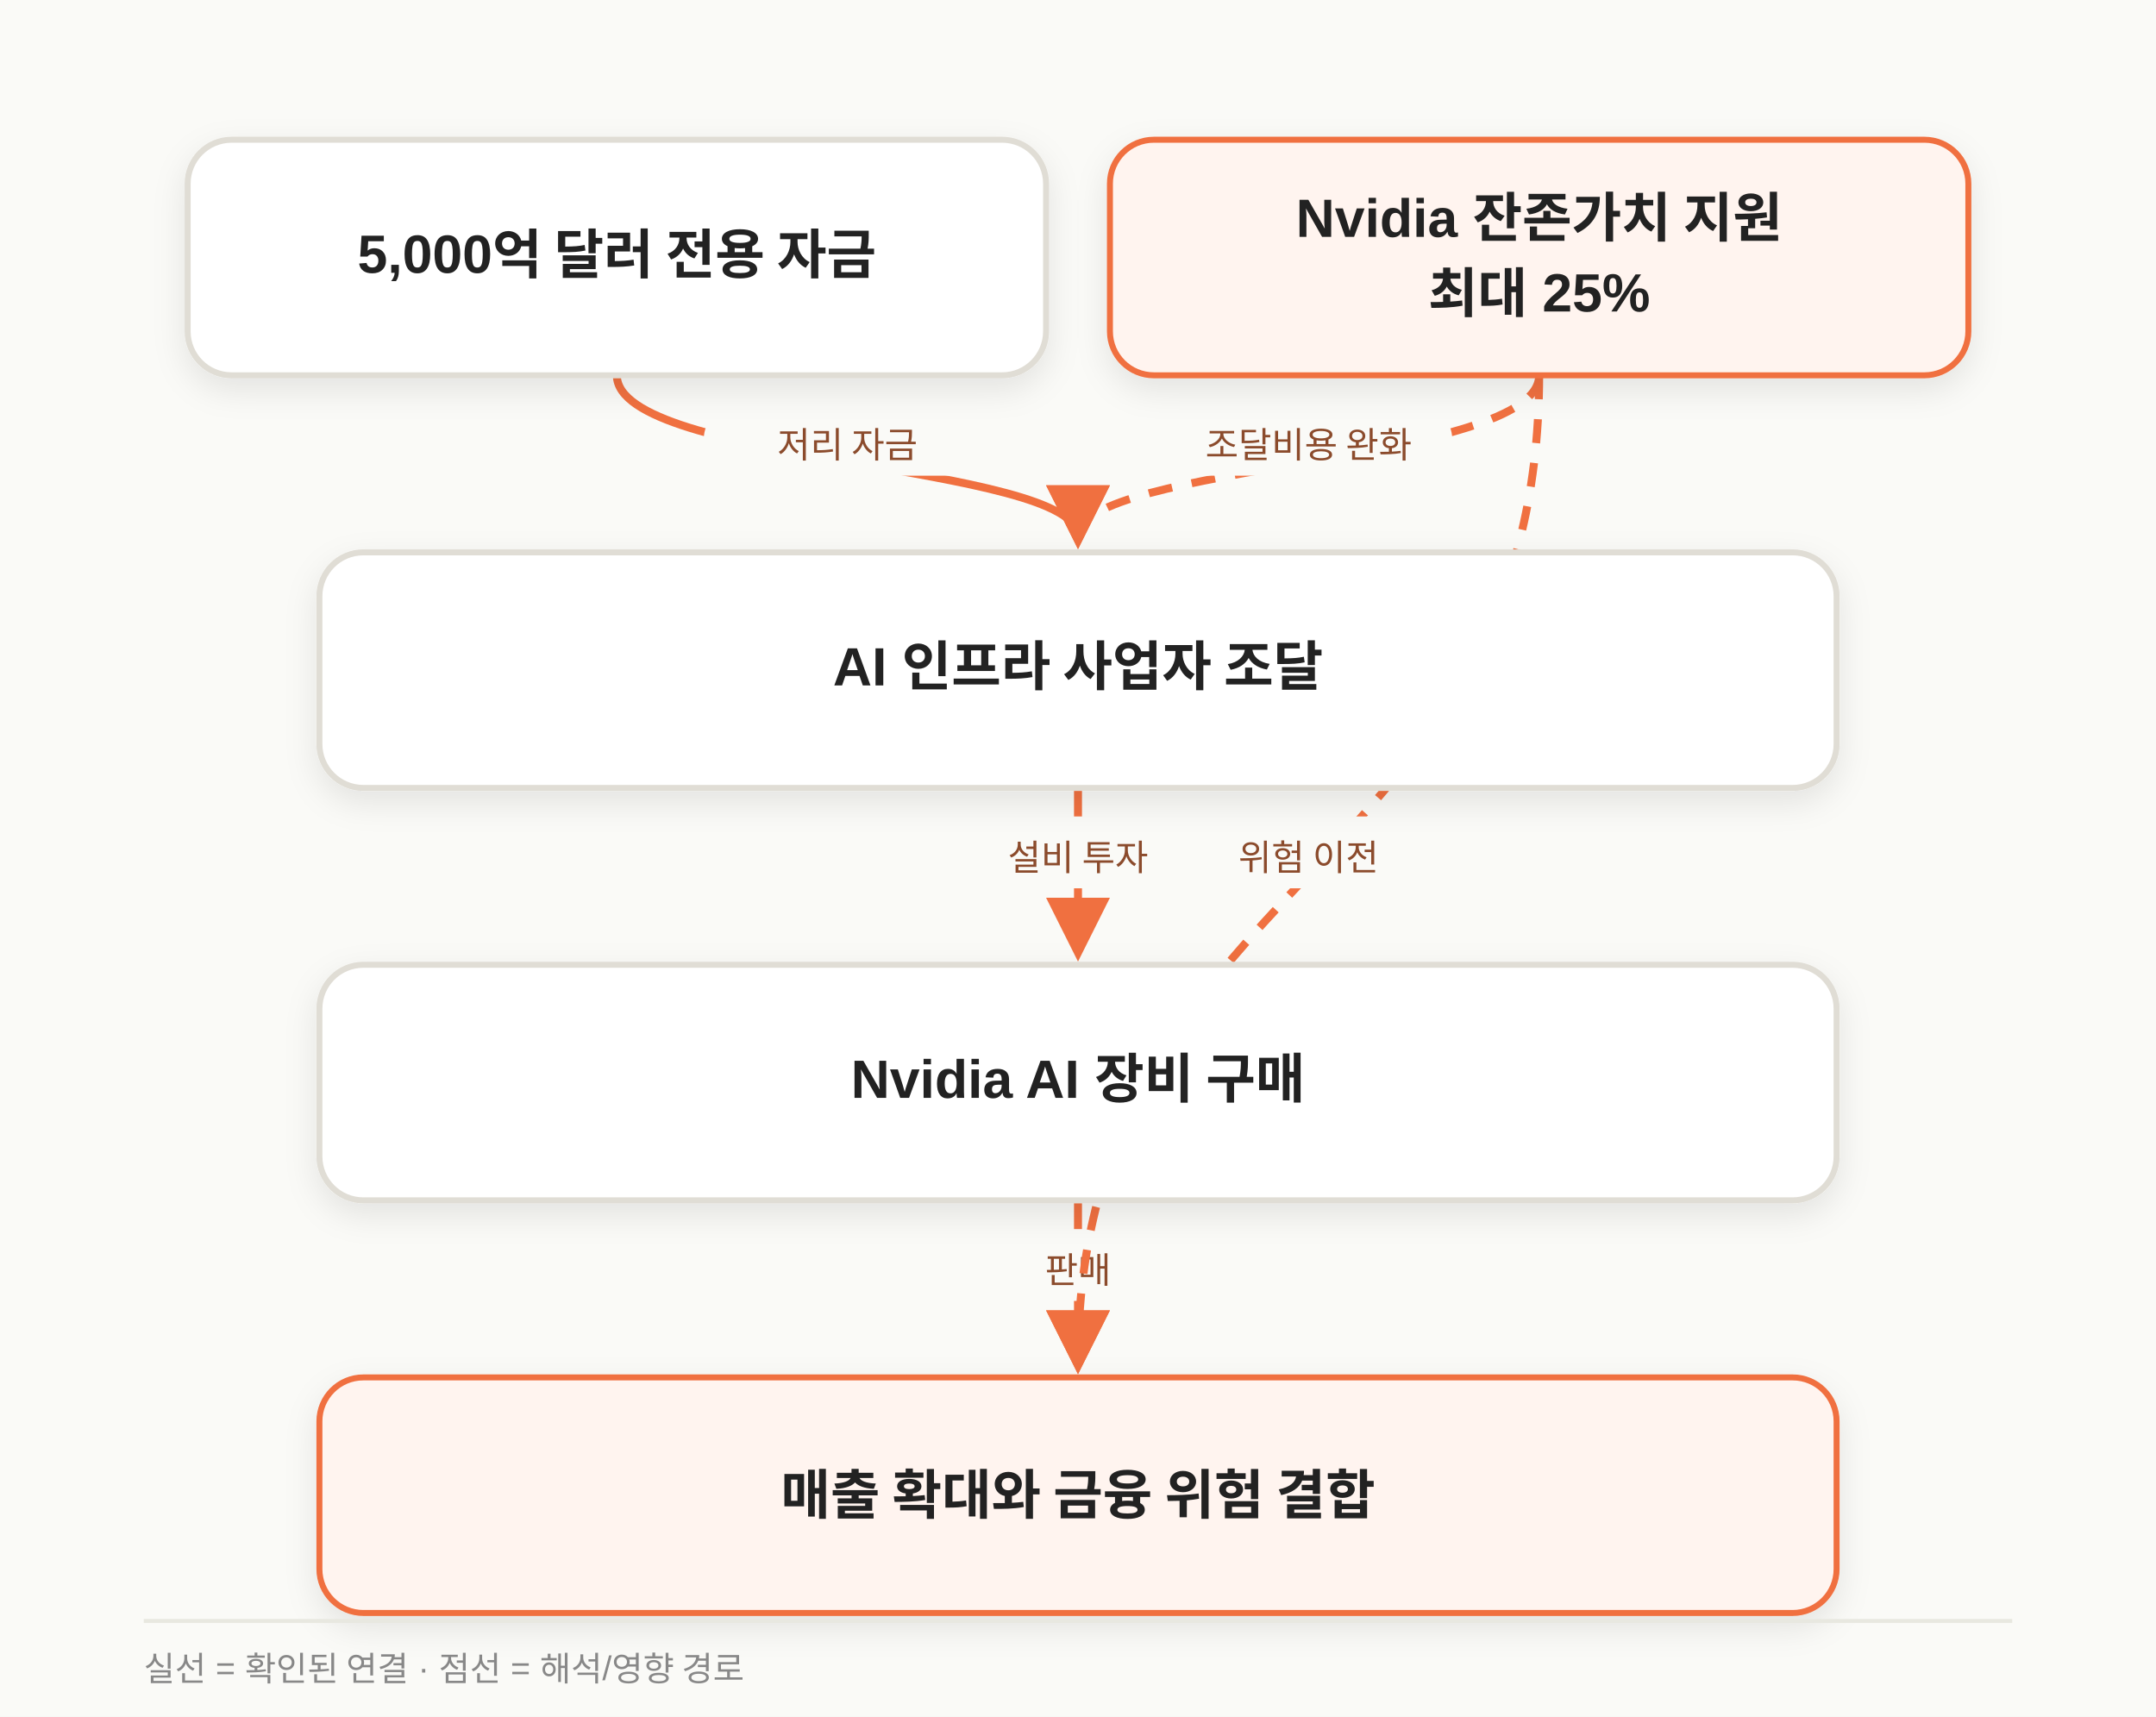
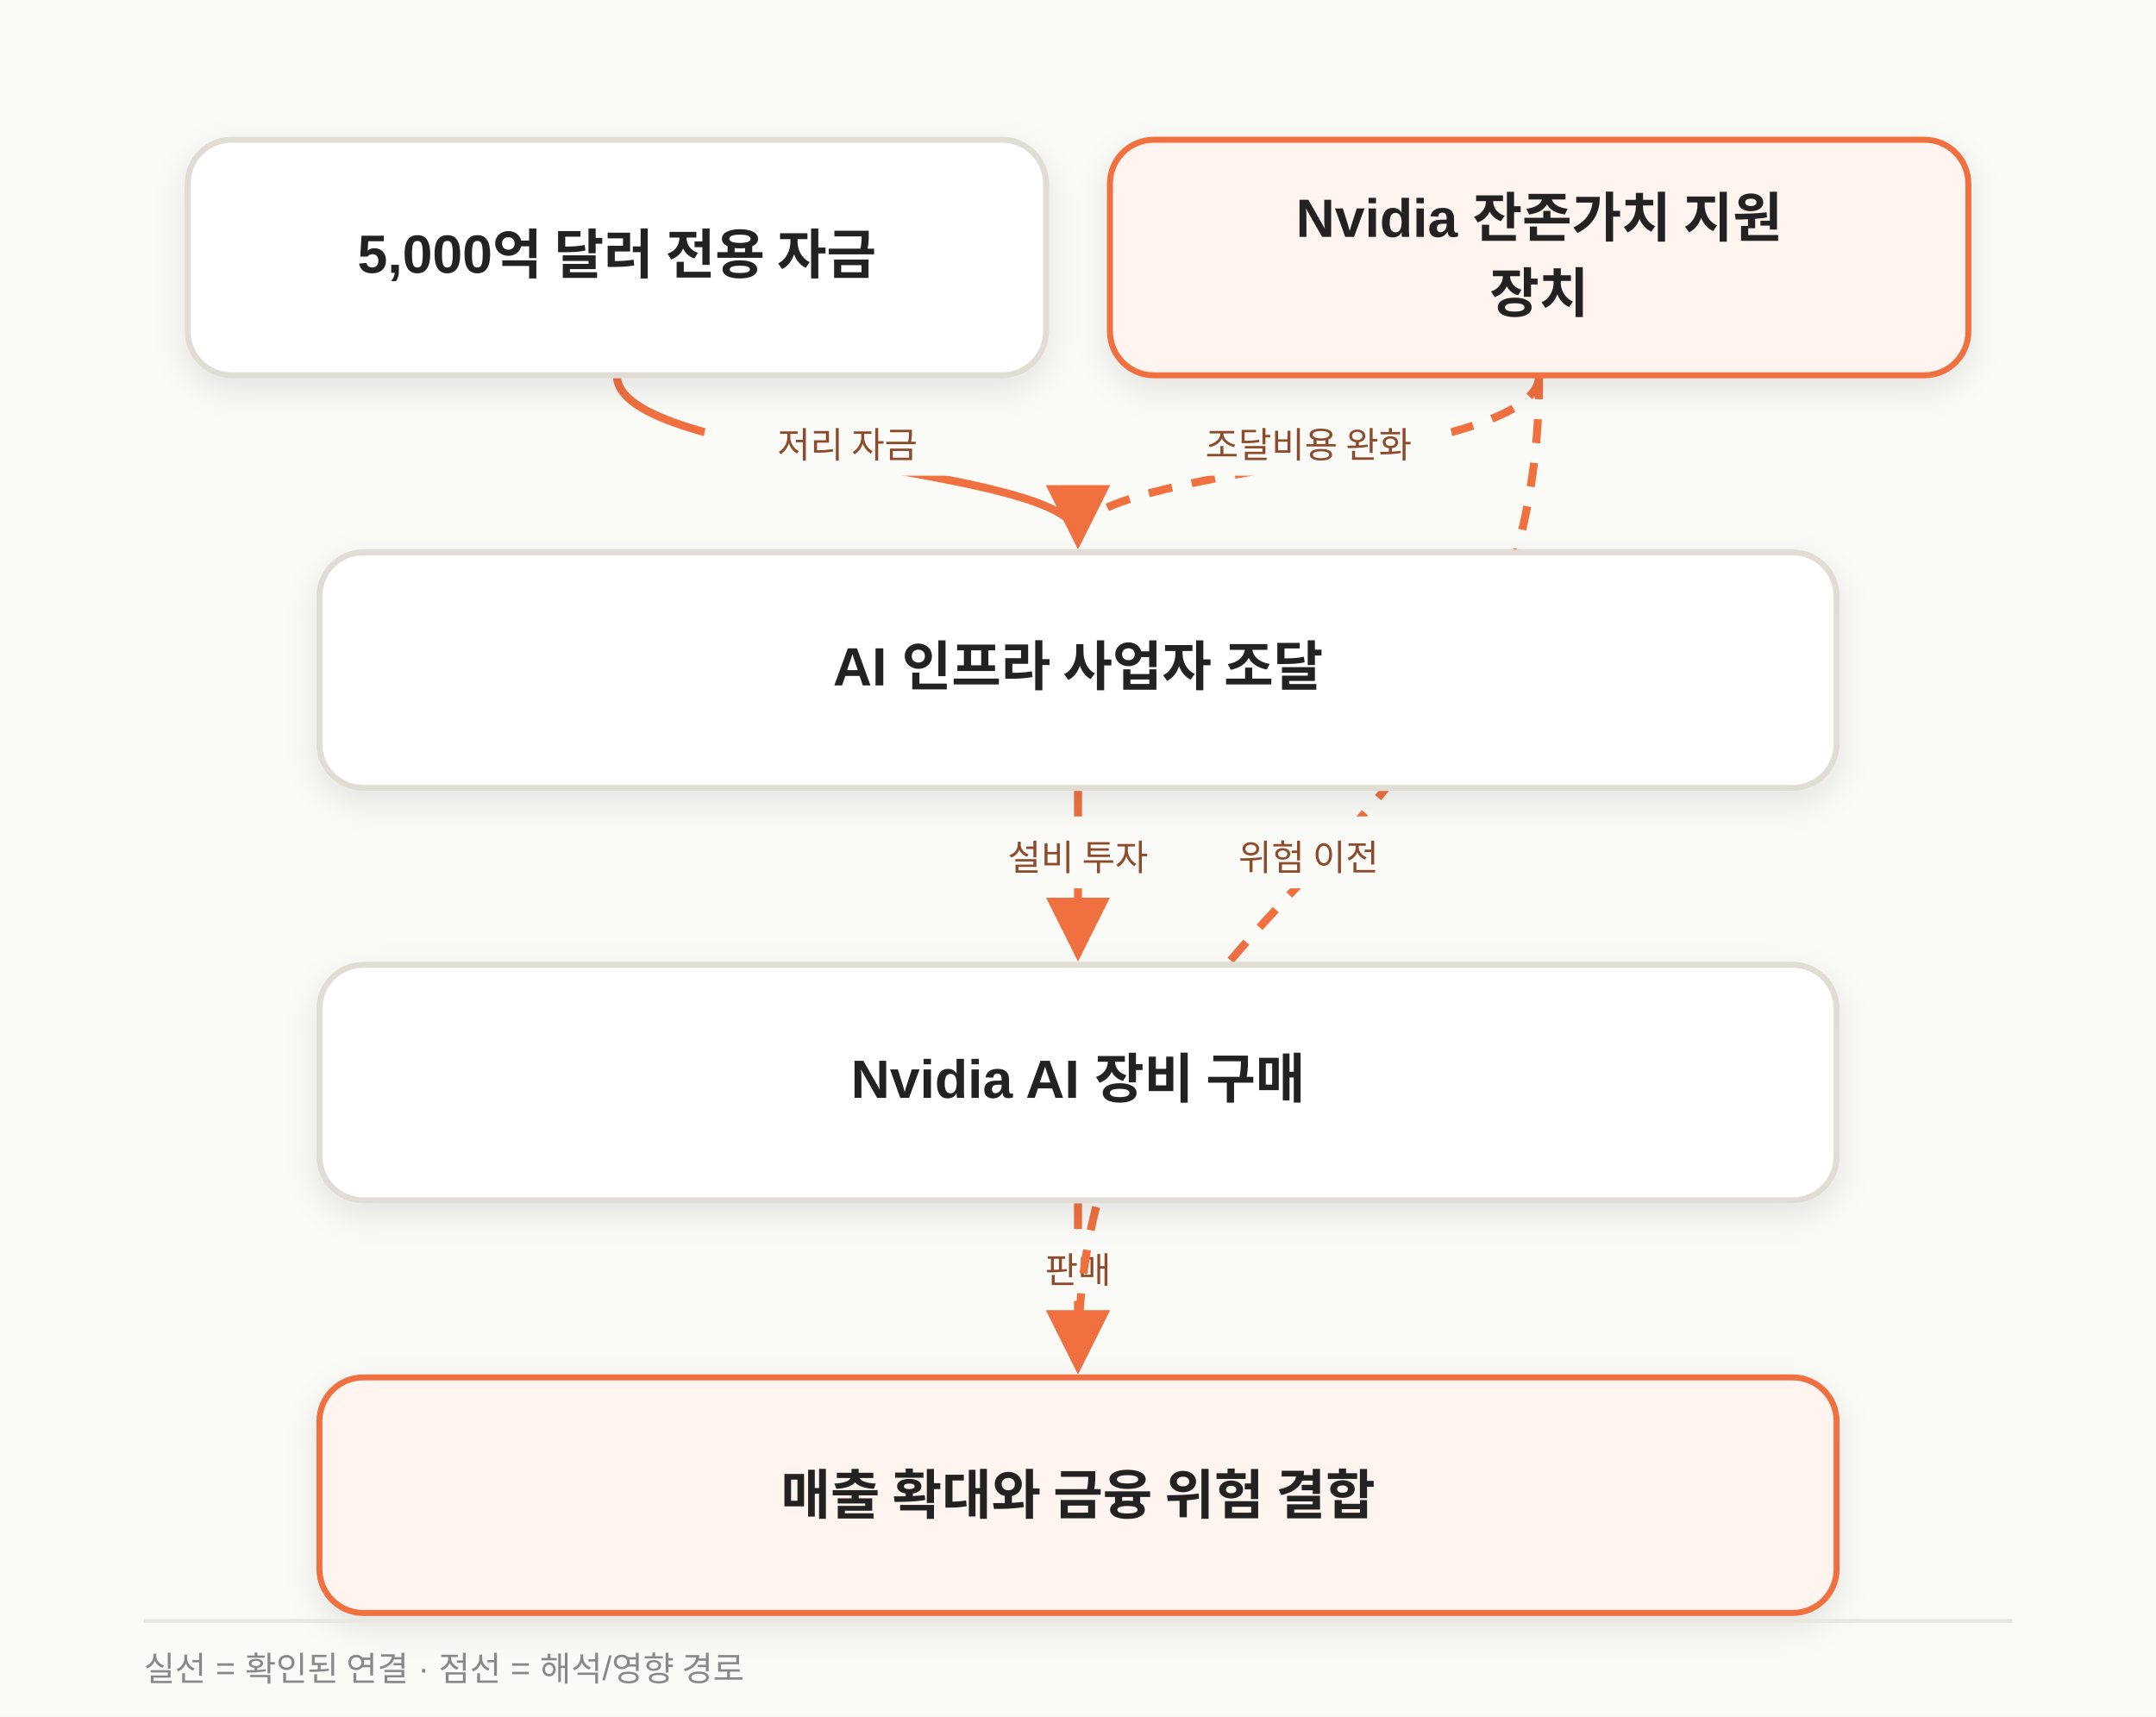
<svg xmlns="http://www.w3.org/2000/svg" width="1080" height="860" viewBox="0 0 1080 860" class="morning-diagram" data-motion-orientation="TB" data-motion-steps="7">
  <defs>
    <filter id="shadow" x="-20%" y="-20%" width="140%" height="160%">
      <feDropShadow dx="0" dy="6" stdDeviation="8" flood-color="#111111" flood-opacity=".09" />
    </filter>
    <marker id="arrow" viewBox="0 0 10 10" refX="8" refY="5" markerWidth="8" markerHeight="8" orient="auto-start-reverse">
      <path d="M 0 0 L 10 5 L 0 10 z" fill="#F07040" />
    </marker>
  </defs>
  <rect width="1080" height="860" fill="#FAFAF7" />
  <g class="motion-step motion-edge" data-motion-step="1" style="--motion-delay:415ms">
    <path d="M 309.0 188.0 C 309.0 232.3, 540.0 232.3, 540.0 268.7" fill="none" stroke="#F07040" stroke-width="4" marker-end="url(#arrow)" />
    <rect x="352.5" y="202.3" width="144" height="36" rx="18" fill="#FAFAF7" />
    <text x="424.5" y="229.3" text-anchor="middle" font-family="Apple SD Gothic Neo,Malgun Gothic,Arial,sans-serif" font-size="18" fill="#8B4B2C">저리 자금</text>
  </g>
  <g class="motion-step motion-edge" data-motion-step="3" style="--motion-delay:1245ms">
    <path d="M 540.0 394.7 C 540.0 439.0, 540.0 439.0, 540.0 475.3" fill="none" stroke="#F07040" stroke-width="4" marker-end="url(#arrow)" />
    <rect x="468.0" y="409.0" width="144" height="36" rx="18" fill="#FAFAF7" />
    <text x="540.0" y="436.0" text-anchor="middle" font-family="Apple SD Gothic Neo,Malgun Gothic,Arial,sans-serif" font-size="18" fill="#8B4B2C">설비 투자</text>
  </g>
  <g class="motion-step motion-edge" data-motion-step="1" style="--motion-delay:415ms">
    <path d="M 771.0 188.0 C 771.0 232.3, 540.0 232.3, 540.0 268.7" fill="none" stroke="#F07040" stroke-width="4" stroke-dasharray="12 10" marker-end="url(#arrow)" />
    <rect x="583.5" y="202.3" width="144" height="36" rx="18" fill="#FAFAF7" />
    <text x="655.5" y="229.3" text-anchor="middle" font-family="Apple SD Gothic Neo,Malgun Gothic,Arial,sans-serif" font-size="18" fill="#8B4B2C">조달비용 완화</text>
  </g>
  <g class="motion-step motion-edge" data-motion-step="5" style="--motion-delay:2075ms">
    <path d="M 540.0 601.3 C 540.0 645.7, 540.0 645.7, 540.0 682.0" fill="none" stroke="#F07040" stroke-width="4" marker-end="url(#arrow)" />
    <rect x="468.0" y="615.7" width="144" height="36" rx="18" fill="#FAFAF7" />
    <text x="540.0" y="642.7" text-anchor="middle" font-family="Apple SD Gothic Neo,Malgun Gothic,Arial,sans-serif" font-size="18" fill="#8B4B2C">판매</text>
  </g>
  <g class="motion-step motion-edge" data-motion-step="5" style="--motion-delay:2075ms">
    <path d="M 771.0 188.0 C 771.0 439.0, 540.0 439.0, 540.0 682.0" fill="none" stroke="#F07040" stroke-width="4" stroke-dasharray="12 10" marker-end="url(#arrow)" />
    <rect x="583.5" y="409.0" width="144" height="36" rx="18" fill="#FAFAF7" />
    <text x="655.5" y="436.0" text-anchor="middle" font-family="Apple SD Gothic Neo,Malgun Gothic,Arial,sans-serif" font-size="18" fill="#8B4B2C">위험 이전</text>
  </g>
  <g class="motion-step motion-node" data-motion-step="0" style="--motion-delay:0ms;--motion-accent-delay:660ms">
    <rect class="motion-node-shape" x="94.0" y="70.0" width="430.0" height="118" rx="22" fill="#FFFFFF" stroke="#E0DDD5" stroke-width="3" filter="url(#shadow)" />
    <text x="309.0" y="129.0" text-anchor="middle" dominant-baseline="middle" font-family="Apple SD Gothic Neo,Malgun Gothic,Arial,sans-serif" font-size="27" font-weight="700" fill="#222222">5,000억 달러 전용 자금</text>
  </g>
  <g class="motion-step motion-node motion-risk" data-motion-step="0" style="--motion-delay:0ms;--motion-accent-delay:660ms">
    <rect class="motion-node-shape" x="556.0" y="70.0" width="430.0" height="118" rx="22" fill="#FFF4EF" stroke="#F07040" stroke-width="3" filter="url(#shadow)" />
    <text x="771.0" y="111.0" text-anchor="middle" dominant-baseline="middle" font-family="Apple SD Gothic Neo,Malgun Gothic,Arial,sans-serif" font-size="27" font-weight="700" fill="#222222">Nvidia 잔존가치 지원</text>
-     <text x="771.0" y="147.0" text-anchor="middle" dominant-baseline="middle" font-family="Apple SD Gothic Neo,Malgun Gothic,Arial,sans-serif" font-size="27" font-weight="700" fill="#222222">최대 25%</text>
+     <text x="771.0" y="147.0" text-anchor="middle" dominant-baseline="middle" font-family="Apple SD Gothic Neo,Malgun Gothic,Arial,sans-serif" font-size="27" font-weight="700" fill="#222222">장치</text>
  </g>
  <g class="motion-step motion-node" data-motion-step="2" style="--motion-delay:830ms;--motion-accent-delay:1490ms">
    <rect class="motion-node-shape" x="160.0" y="276.7" width="760.0" height="118" rx="22" fill="#FFFFFF" stroke="#E0DDD5" stroke-width="3" filter="url(#shadow)" />
    <text x="540.0" y="335.7" text-anchor="middle" dominant-baseline="middle" font-family="Apple SD Gothic Neo,Malgun Gothic,Arial,sans-serif" font-size="27" font-weight="700" fill="#222222">AI 인프라 사업자 조달</text>
  </g>
  <g class="motion-step motion-node" data-motion-step="4" style="--motion-delay:1660ms;--motion-accent-delay:2320ms">
    <rect class="motion-node-shape" x="160.0" y="483.3" width="760.0" height="118" rx="22" fill="#FFFFFF" stroke="#E0DDD5" stroke-width="3" filter="url(#shadow)" />
    <text x="540.0" y="542.3" text-anchor="middle" dominant-baseline="middle" font-family="Apple SD Gothic Neo,Malgun Gothic,Arial,sans-serif" font-size="27" font-weight="700" fill="#222222">Nvidia AI 장비 구매</text>
  </g>
  <g class="motion-step motion-node motion-risk" data-motion-step="6" style="--motion-delay:2490ms;--motion-accent-delay:3150ms">
    <rect class="motion-node-shape" x="160.0" y="690.0" width="760.0" height="118" rx="22" fill="#FFF4EF" stroke="#F07040" stroke-width="3" filter="url(#shadow)" />
    <text x="540.0" y="749.0" text-anchor="middle" dominant-baseline="middle" font-family="Apple SD Gothic Neo,Malgun Gothic,Arial,sans-serif" font-size="27" font-weight="700" fill="#222222">매출 확대와 금융 위험 결합</text>
  </g>
  <line x1="72" y1="812" x2="1008" y2="812" stroke="#E8E8E0" stroke-width="2" />
  <text x="72" y="842" font-family="Apple SD Gothic Neo,Malgun Gothic,Arial,sans-serif" font-size="17" fill="#888888">실선 = 확인된 연결 · 점선 = 해석/영향 경로</text>
</svg>
